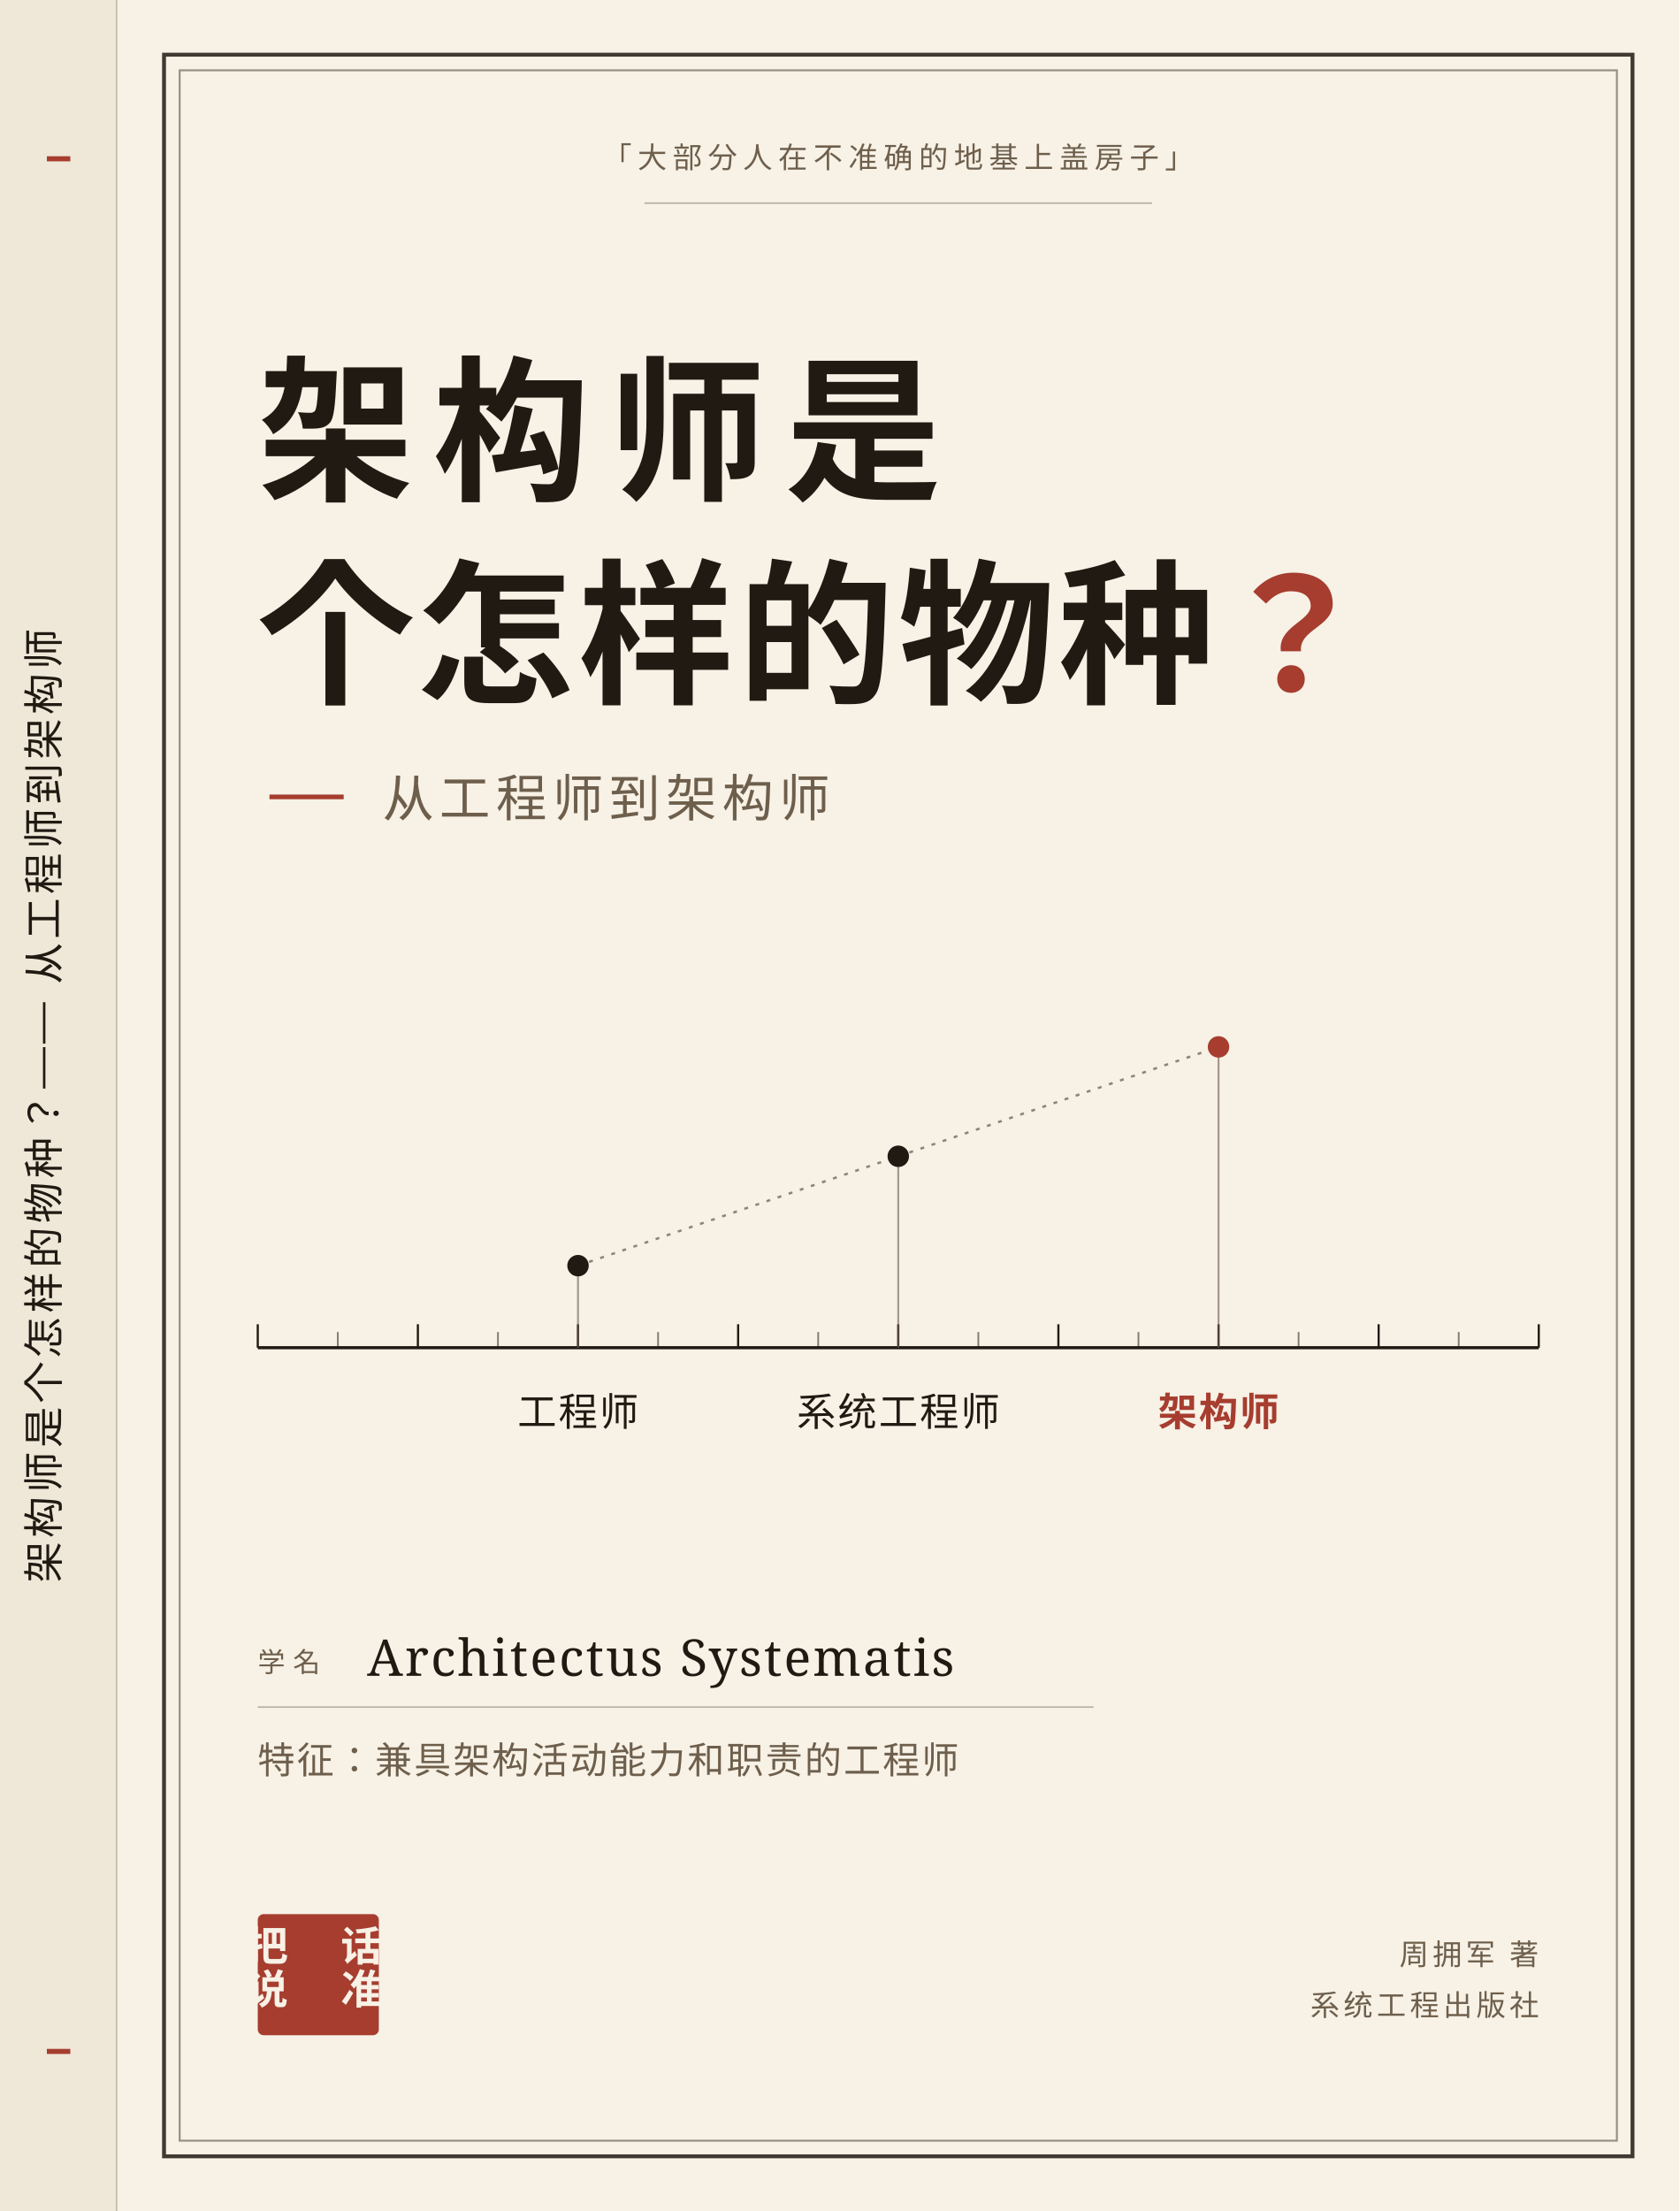
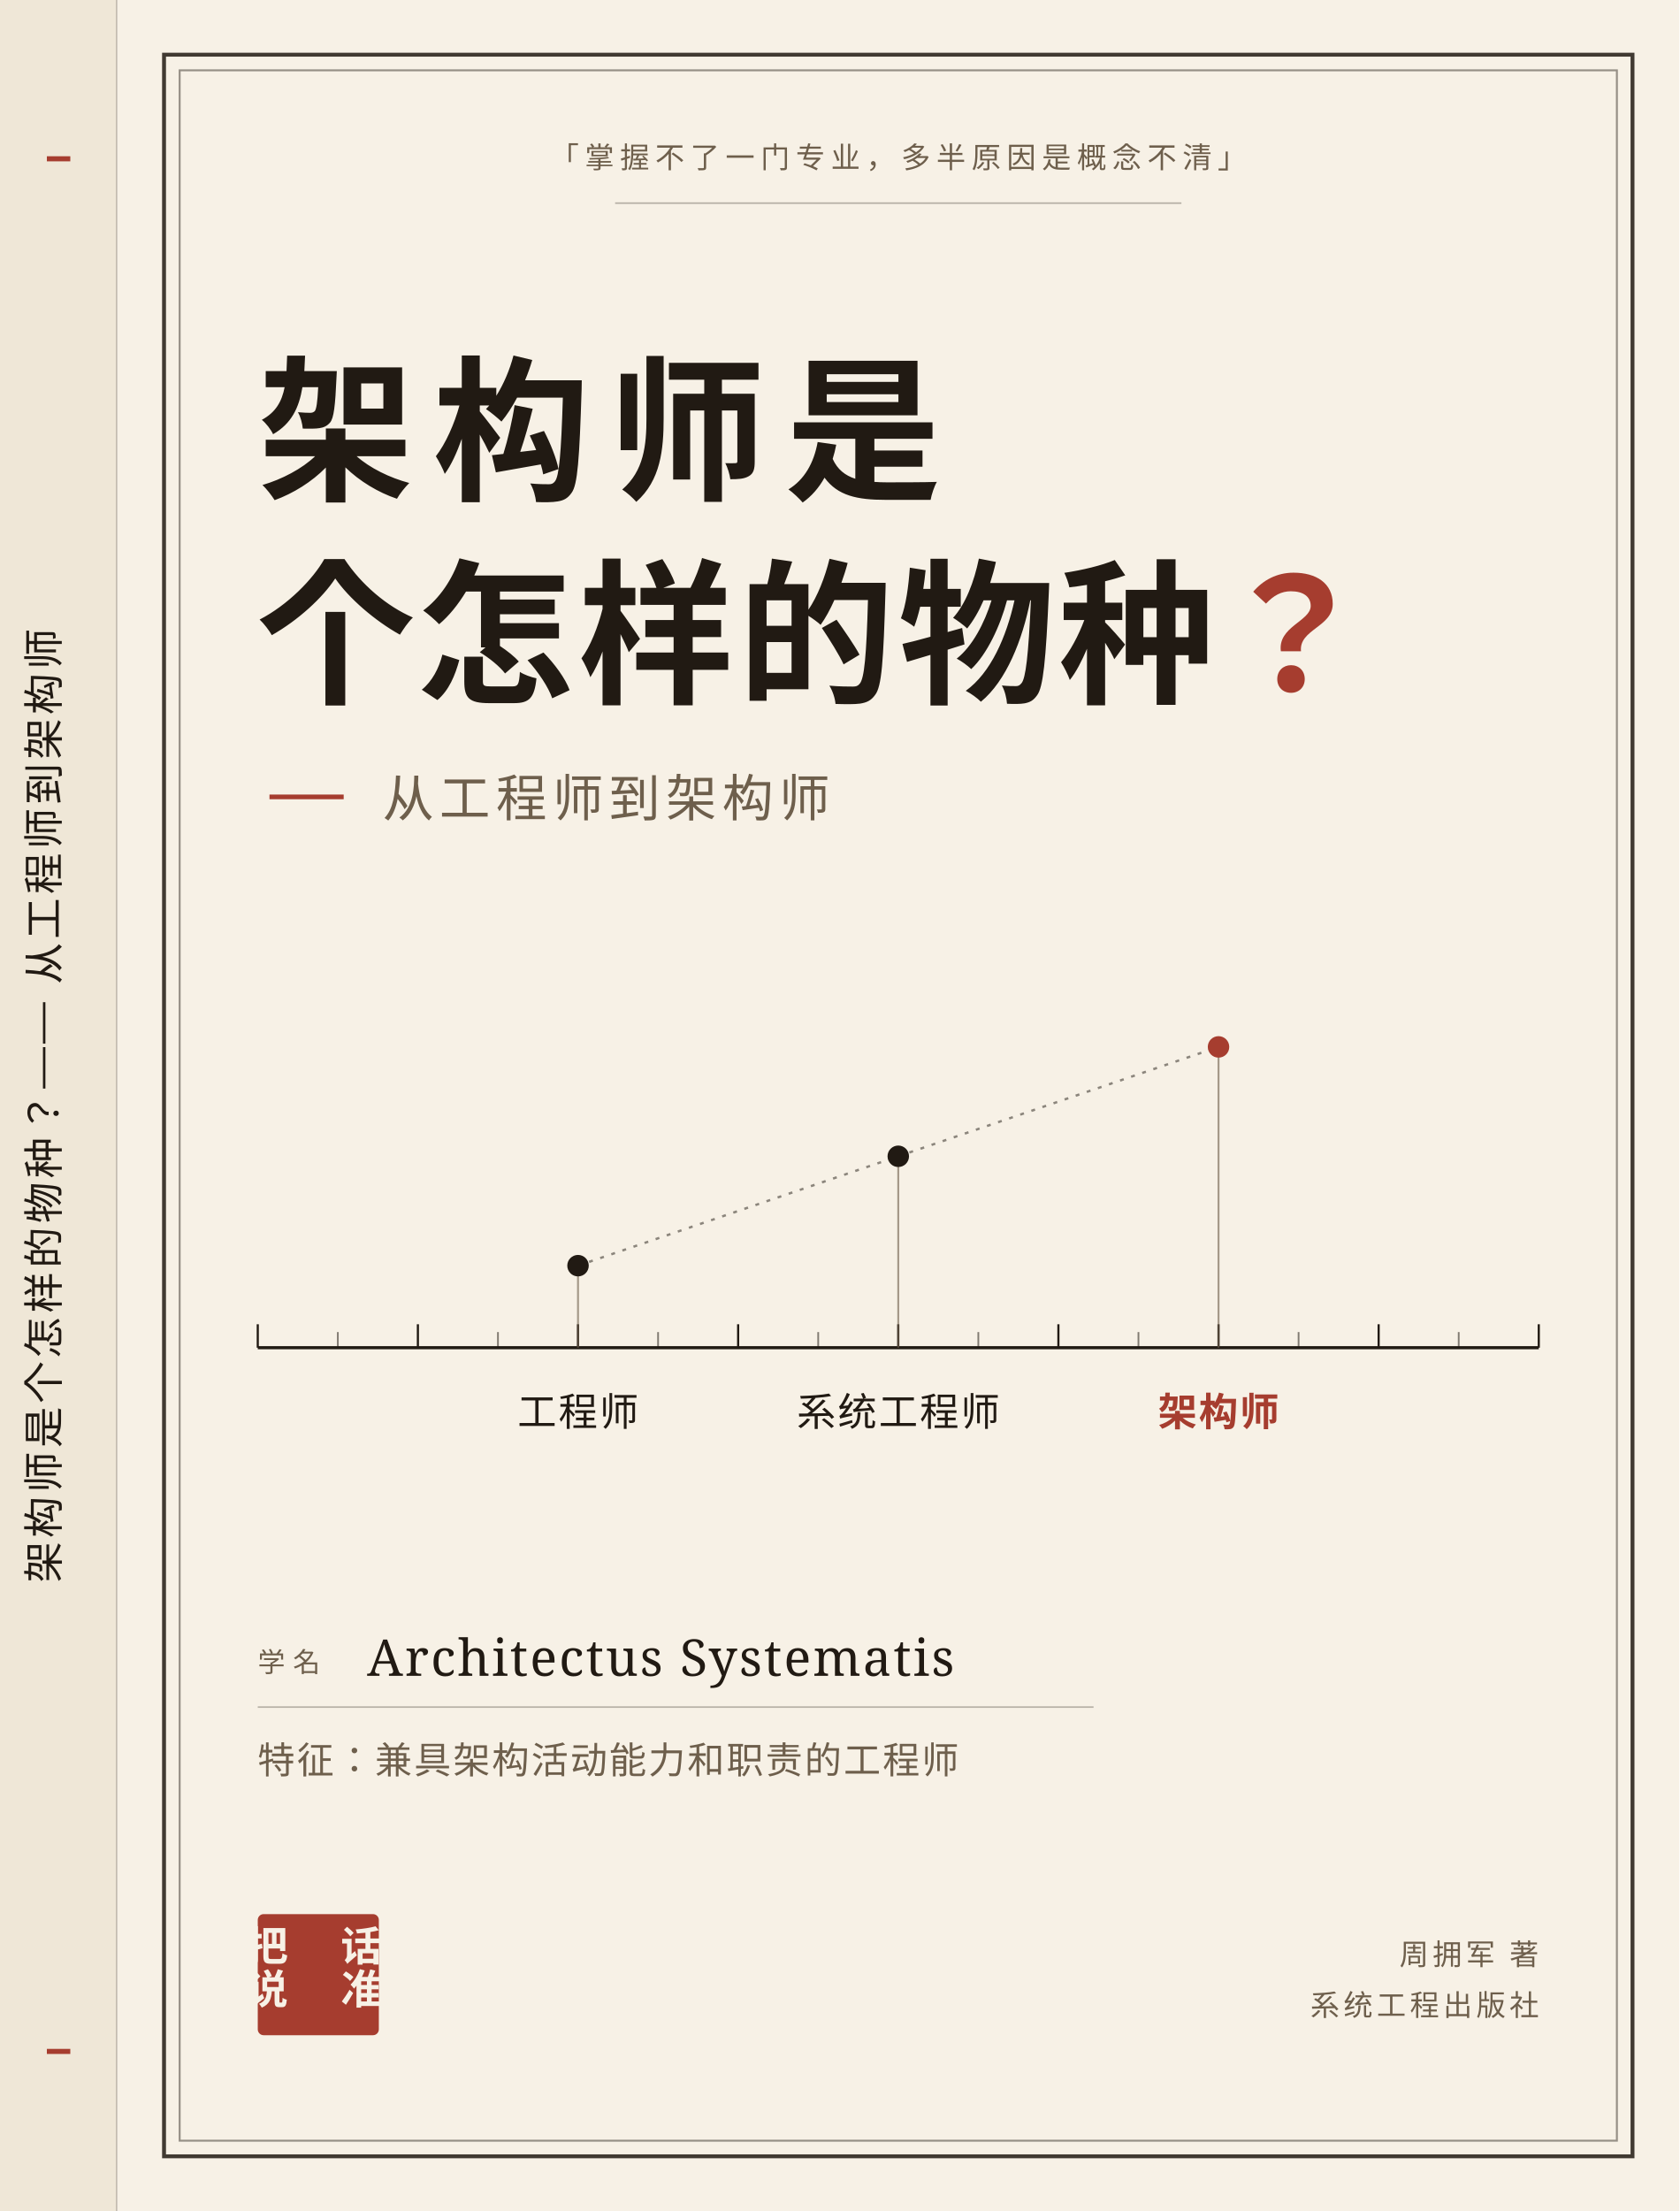
<svg xmlns="http://www.w3.org/2000/svg" width="860" height="1132" viewBox="0 0 860 1132">
  <rect x="0" y="0" width="60" height="1132" fill="#EFE7D7" />
  <rect x="24" y="80" width="12" height="2.6" fill="#A63D2F" />
  <rect x="24" y="1049" width="12" height="2.6" fill="#A63D2F" />
  <text x="30" y="566" fill="#211A13" font-family="'Noto Serif SC','Source Han Serif SC','SimSun','Songti SC',serif" font-size="21" text-anchor="middle" letter-spacing="2" transform="rotate(-90 30 566)">架构师是个怎样的物种？—— 从工程师到架构师</text>
  <line x1="60" y1="0" x2="60" y2="1132" stroke="#211A13" stroke-opacity="0.35" stroke-width="1" />
  <rect x="60" y="0" width="800" height="1132" fill="#F7F1E6" />
  <rect x="84" y="28" width="752" height="1076" fill="none" stroke="#211A13" stroke-opacity="0.85" stroke-width="2" />
  <rect x="92" y="36" width="736" height="1060" fill="none" stroke="#211A13" stroke-opacity="0.45" stroke-width="1" />
-   <text x="460" y="86" fill="#6E5F4C" font-family="'Noto Sans SC','Microsoft YaHei','PingFang SC',sans-serif" font-size="15" letter-spacing="3" text-anchor="middle">「大部分人在不准确的地基上盖房子」</text>
-   <line x1="330" y1="104" x2="590" y2="104" stroke="#211A13" stroke-opacity="0.3" stroke-width="0.8" />
+   <text x="460" y="86" fill="#6E5F4C" font-family="'Noto Sans SC','Microsoft YaHei','PingFang SC',sans-serif" font-size="15" letter-spacing="3" text-anchor="middle">「掌握不了一门专业，多半原因是概念不清」</text>
+   <line x1="315" y1="104" x2="605" y2="104" stroke="#211A13" stroke-opacity="0.3" stroke-width="0.8" />
  <text x="132" y="250" fill="#211A13" font-family="'Noto Serif SC','Source Han Serif SC','SimSun','Songti SC',serif" font-size="80" font-weight="700" letter-spacing="10">架构师是</text>
  <text x="132" y="354" fill="#211A13" font-family="'Noto Serif SC','Source Han Serif SC','SimSun','Songti SC',serif" font-size="80" font-weight="700" letter-spacing="2">个怎样的物种<tspan fill="#A63D2F">？</tspan>
  </text>
  <line x1="138" y1="408" x2="176" y2="408" stroke="#A63D2F" stroke-width="2.4" />
  <text x="196" y="418" fill="#6E5F4C" font-family="'Noto Sans SC','Microsoft YaHei','PingFang SC',sans-serif" font-size="26" letter-spacing="3">从工程师到架构师</text>
  <line x1="132" y1="690" x2="788" y2="690" stroke="#211A13" stroke-width="1.6" />
  <g stroke="#211A13" stroke-width="1.1">
    <line x1="132" y1="690" x2="132" y2="678" />
    <line x1="214" y1="690" x2="214" y2="678" />
    <line x1="296" y1="690" x2="296" y2="678" />
    <line x1="378" y1="690" x2="378" y2="678" />
    <line x1="460" y1="690" x2="460" y2="678" />
    <line x1="542" y1="690" x2="542" y2="678" />
    <line x1="624" y1="690" x2="624" y2="678" />
    <line x1="706" y1="690" x2="706" y2="678" />
    <line x1="788" y1="690" x2="788" y2="678" />
  </g>
  <g stroke="#211A13" stroke-opacity="0.55" stroke-width="0.9">
    <line x1="173" y1="690" x2="173" y2="682" />
    <line x1="255" y1="690" x2="255" y2="682" />
    <line x1="337" y1="690" x2="337" y2="682" />
    <line x1="419" y1="690" x2="419" y2="682" />
    <line x1="501" y1="690" x2="501" y2="682" />
    <line x1="583" y1="690" x2="583" y2="682" />
    <line x1="665" y1="690" x2="665" y2="682" />
    <line x1="747" y1="690" x2="747" y2="682" />
  </g>
  <g stroke="#6E5F4C" stroke-opacity="0.6" stroke-width="1">
    <line x1="296" y1="648" x2="296" y2="690" />
    <line x1="460" y1="592" x2="460" y2="690" />
    <line x1="624" y1="536" x2="624" y2="690" />
  </g>
  <line x1="296" y1="648" x2="460" y2="592" stroke="#211A13" stroke-opacity="0.5" stroke-width="1.2" stroke-dasharray="2 4" />
  <line x1="460" y1="592" x2="624" y2="536" stroke="#211A13" stroke-opacity="0.5" stroke-width="1.2" stroke-dasharray="2 4" />
  <circle cx="296" cy="648" r="5.5" fill="#211A13" />
  <circle cx="460" cy="592" r="5.5" fill="#211A13" />
  <circle cx="624" cy="536" r="5.5" fill="#A63D2F" />
  <text x="296" y="730" fill="#211A13" font-family="'Noto Sans SC','Microsoft YaHei','PingFang SC',sans-serif" font-size="20" text-anchor="middle" letter-spacing="1">工程师</text>
  <text x="460" y="730" fill="#211A13" font-family="'Noto Sans SC','Microsoft YaHei','PingFang SC',sans-serif" font-size="20" text-anchor="middle" letter-spacing="1">系统工程师</text>
  <text x="624" y="730" fill="#A63D2F" font-family="'Noto Sans SC','Microsoft YaHei','PingFang SC',sans-serif" font-size="20" font-weight="600" text-anchor="middle" letter-spacing="1">架构师</text>
  <text x="132" y="856" fill="#6E5F4C" font-family="'Noto Sans SC','Microsoft YaHei','PingFang SC',sans-serif" font-size="14" letter-spacing="4">学名</text>
  <text x="188" y="858" fill="#211A13" font-family="'Noto Serif SC','Source Han Serif SC','SimSun','Songti SC',serif" font-size="26" letter-spacing="1">Architectus Systematis</text>
  <line x1="132" y1="874" x2="560" y2="874" stroke="#211A13" stroke-opacity="0.3" stroke-width="0.8" />
  <text x="132" y="908" fill="#6E5F4C" font-family="'Noto Serif SC','Source Han Serif SC','SimSun','Songti SC',serif" font-size="19" letter-spacing="1">特征：兼具架构活动能力和职责的工程师</text>
  <rect x="132" y="980" width="62" height="62" fill="#A63D2F" rx="3" />
  <text x="137" y="1004" fill="#F7F1E6" font-family="'Noto Serif SC','Source Han Serif SC','SimSun','Songti SC',serif" font-size="21" font-weight="700" text-anchor="middle">把</text>
  <text x="185" y="1004" fill="#F7F1E6" font-family="'Noto Serif SC','Source Han Serif SC','SimSun','Songti SC',serif" font-size="21" font-weight="700" text-anchor="middle">话</text>
  <text x="137" y="1026" fill="#F7F1E6" font-family="'Noto Serif SC','Source Han Serif SC','SimSun','Songti SC',serif" font-size="21" font-weight="700" text-anchor="middle">说</text>
  <text x="185" y="1026" fill="#F7F1E6" font-family="'Noto Serif SC','Source Han Serif SC','SimSun','Songti SC',serif" font-size="21" font-weight="700" text-anchor="middle">准</text>
  <text x="788" y="1006" fill="#6E5F4C" font-family="'Noto Sans SC','Microsoft YaHei','PingFang SC',sans-serif" font-size="15" text-anchor="end" letter-spacing="2">周拥军 著</text>
  <text x="788" y="1032" fill="#6E5F4C" font-family="'Noto Sans SC','Microsoft YaHei','PingFang SC',sans-serif" font-size="15" text-anchor="end" letter-spacing="2">系统工程出版社</text>
</svg>
